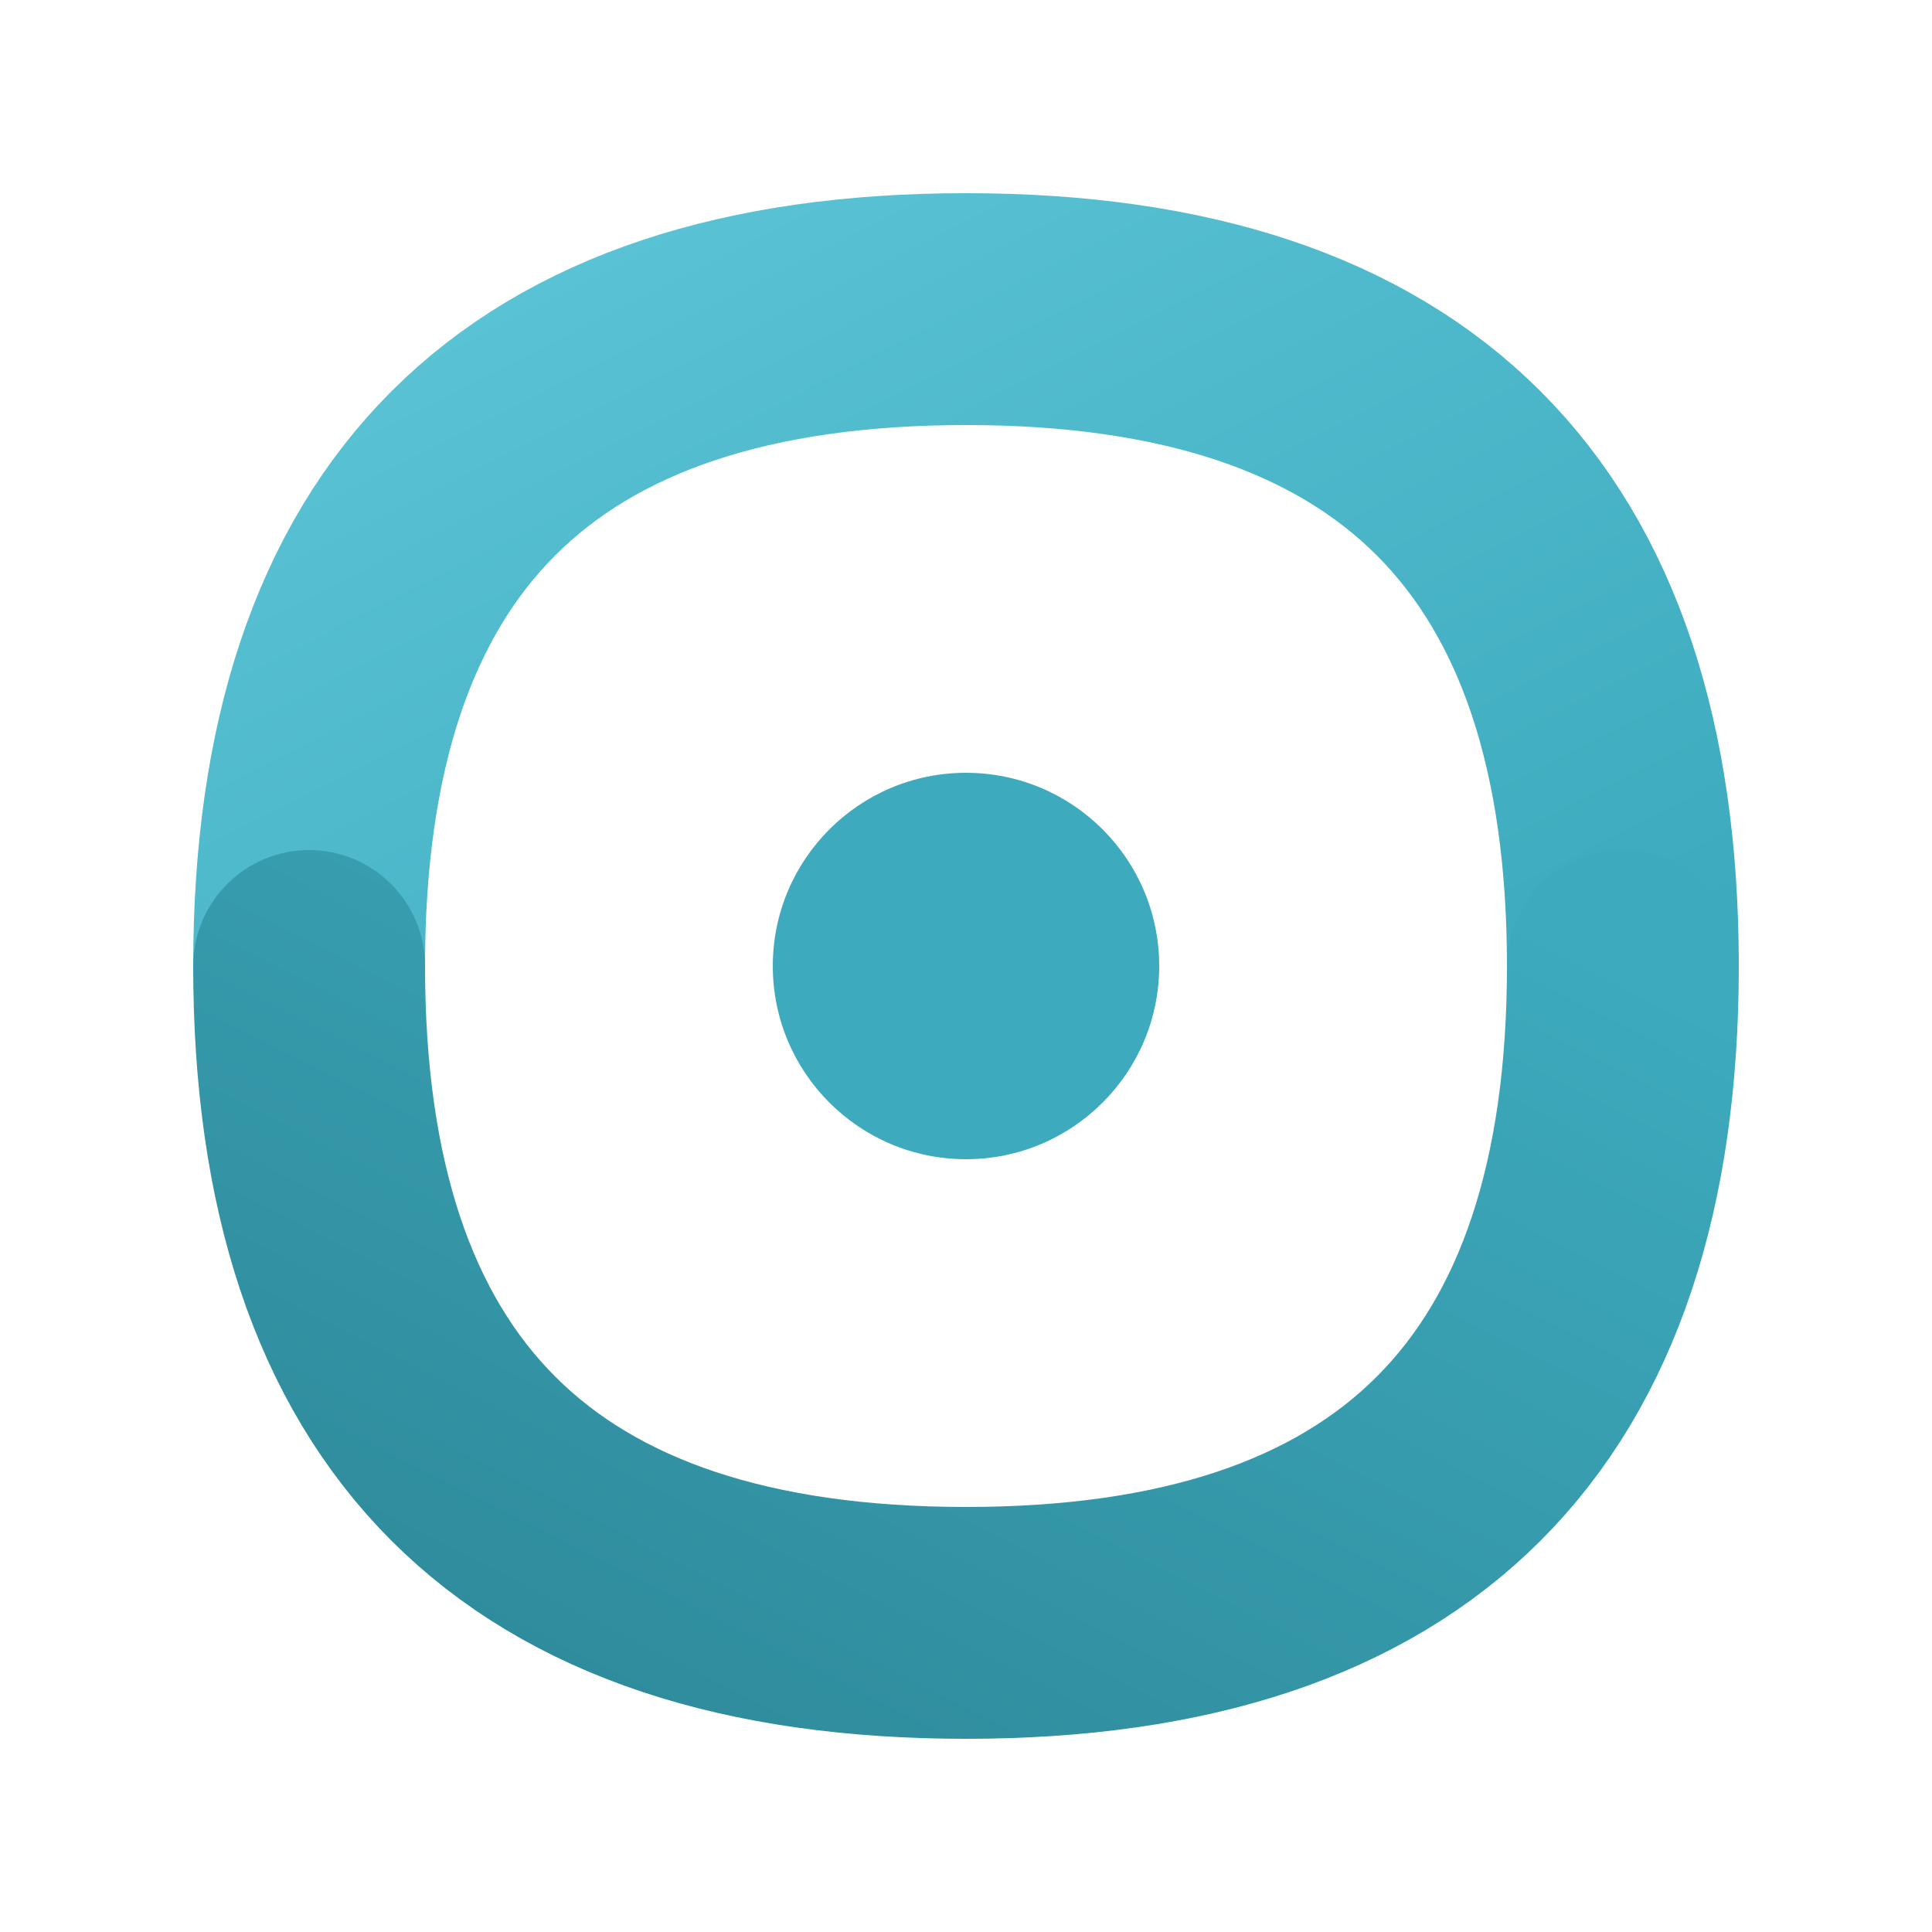
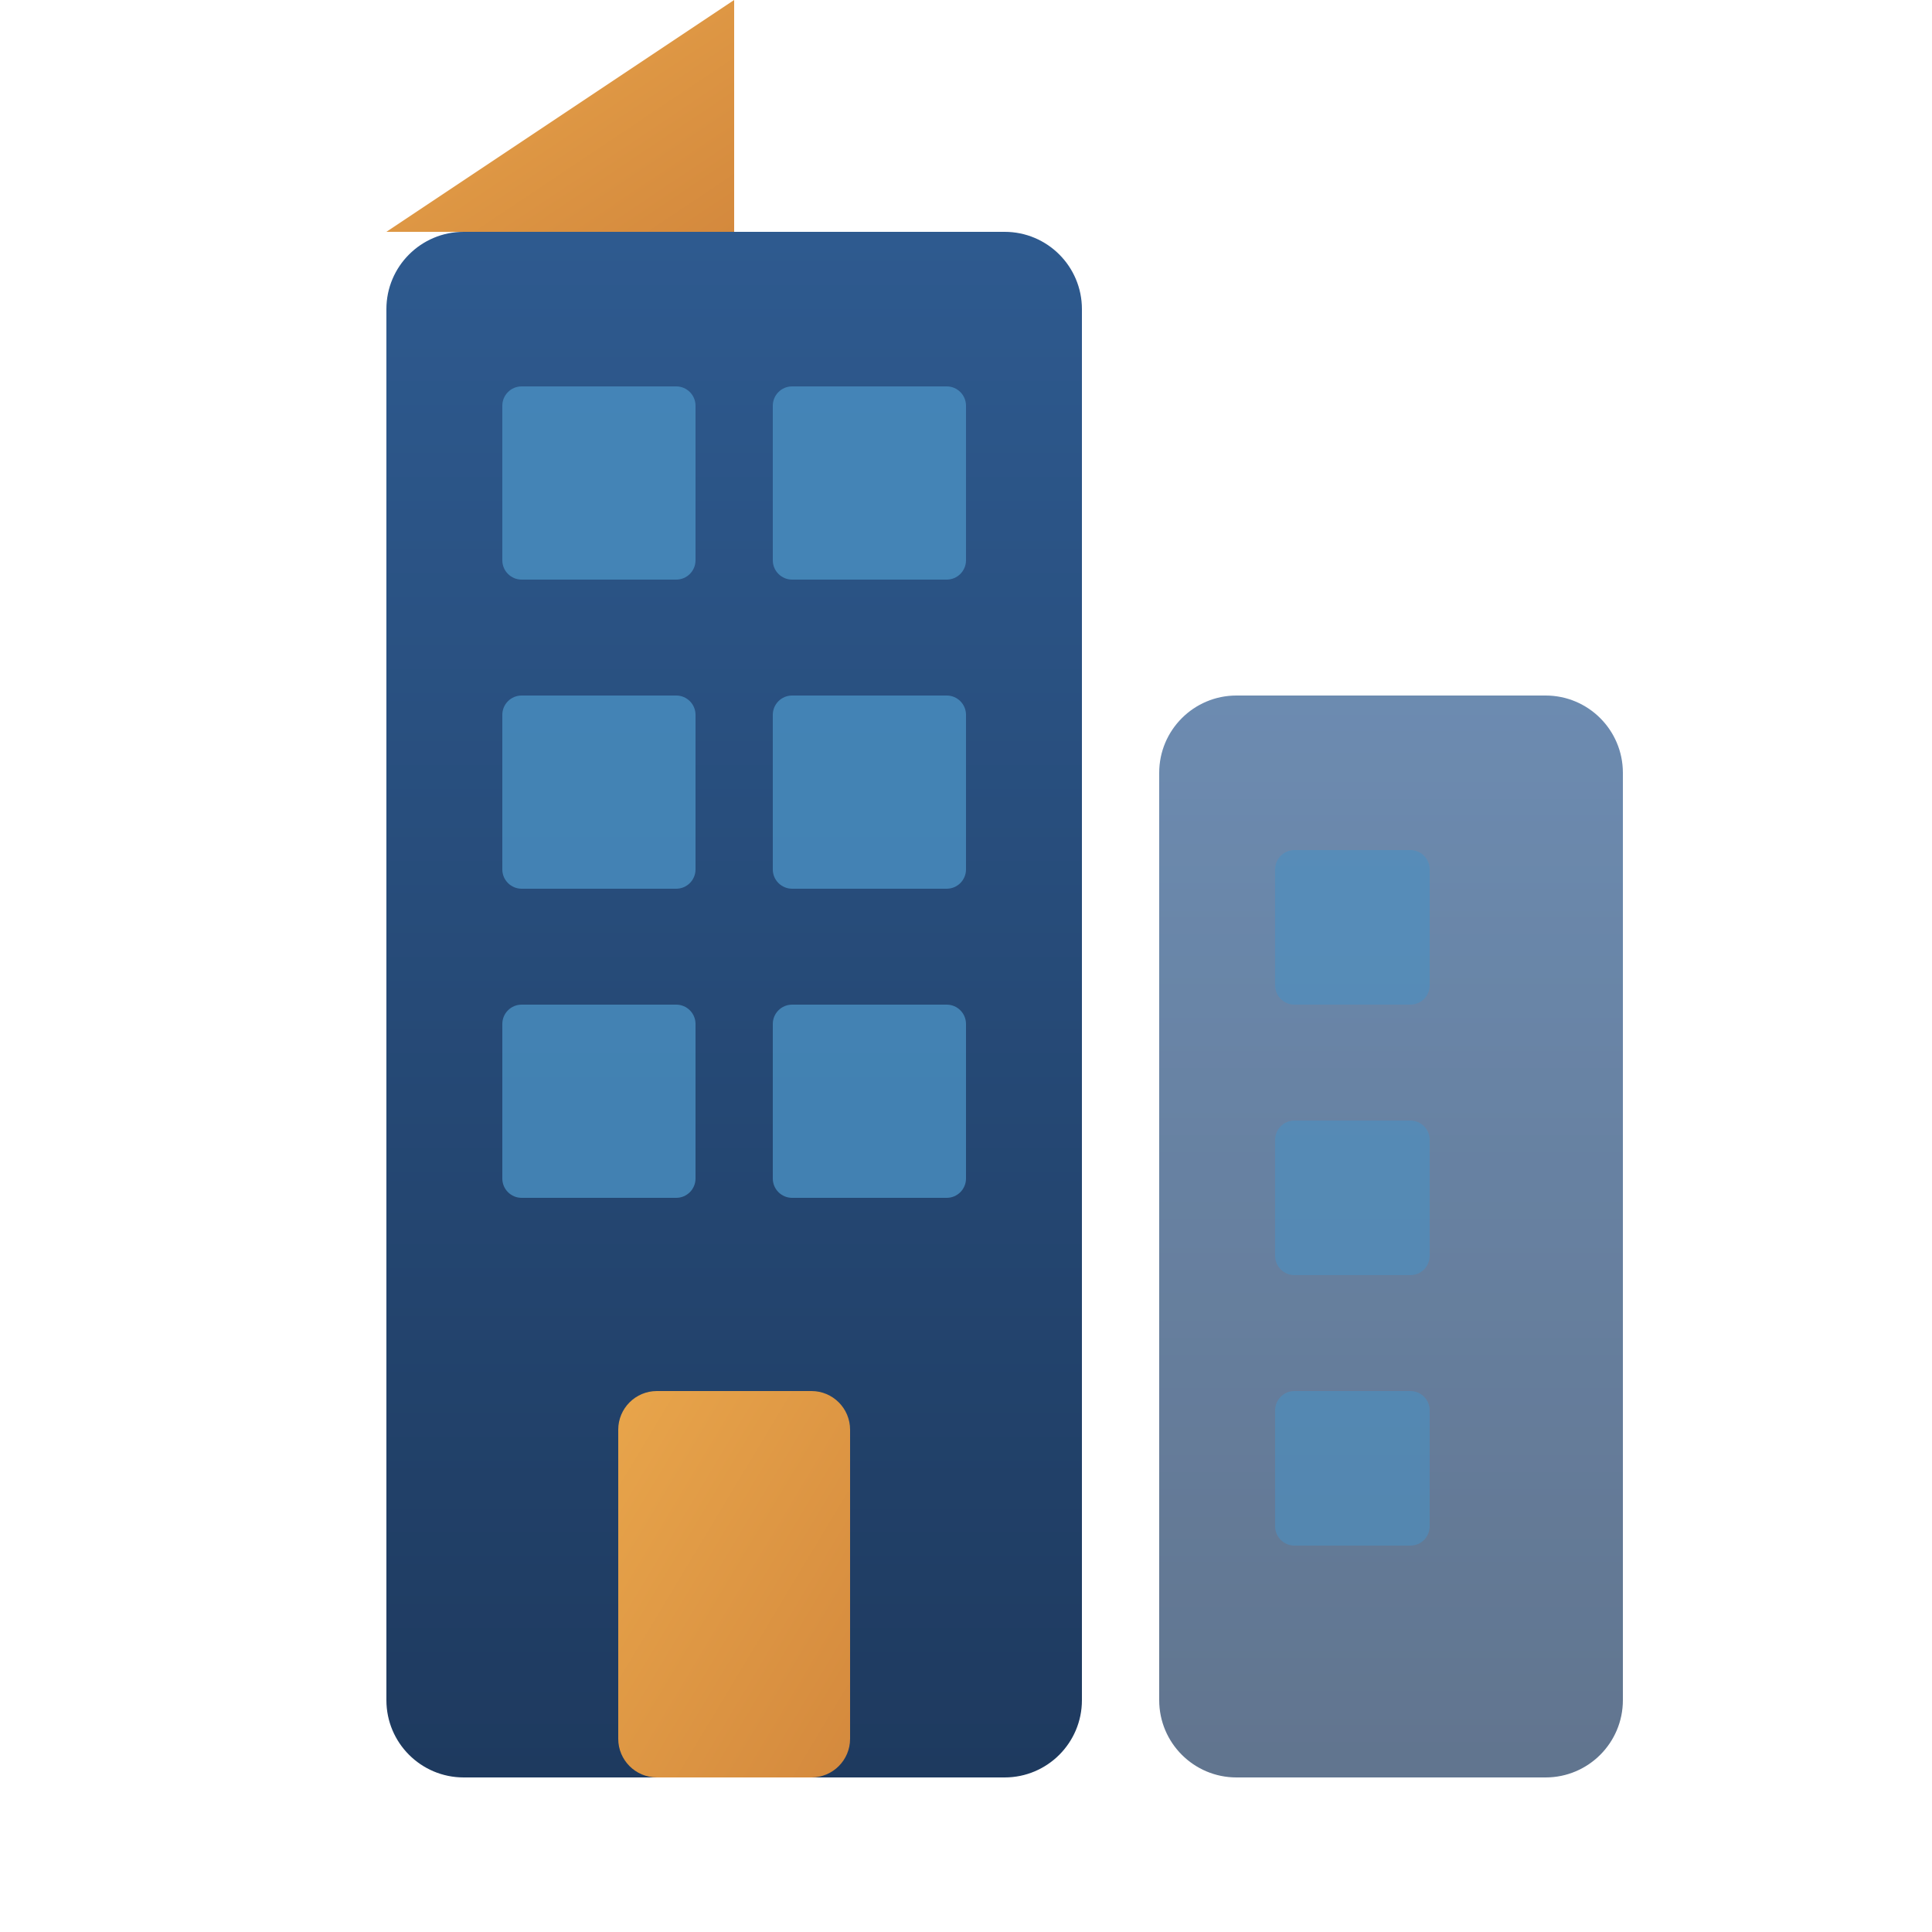
<svg xmlns="http://www.w3.org/2000/svg" viewBox="0 0 50 50" fill="none">
  <defs>
-     <linearGradient id="grad1" x1="0%" y1="0%" x2="100%" y2="100%">
-       <stop offset="0%" style="stop-color:#5BC4D6" />
-       <stop offset="100%" style="stop-color:#3DAABD" />
+     <linearGradient id="buildingGrad" x1="0%" y1="100%" x2="0%" y2="0%">
+       <stop offset="0%" style="stop-color:#1E3A5F" />
+       <stop offset="100%" style="stop-color:#2E5A8F" />
    </linearGradient>
-     <linearGradient id="grad2" x1="100%" y1="0%" x2="0%" y2="100%">
-       <stop offset="0%" style="stop-color:#3DAABD" />
-       <stop offset="100%" style="stop-color:#2E8A9A" />
+     <linearGradient id="accentGrad" x1="0%" y1="0%" x2="100%" y2="100%">
+       <stop offset="0%" style="stop-color:#E8A54B" />
+       <stop offset="100%" style="stop-color:#D4893D" />
    </linearGradient>
  </defs>
-   <path d="M8 25 Q8 8 25 8 Q42 8 42 25" stroke="url(#grad1)" stroke-width="6" stroke-linecap="round" fill="none" />
-   <path d="M8 25 Q8 42 25 42 Q42 42 42 25" stroke="url(#grad2)" stroke-width="6" stroke-linecap="round" fill="none" />
-   <circle cx="25" cy="25" r="5" fill="#3DAABD" />
+   <rect x="10" y="6" width="18" height="40" rx="2" fill="url(#buildingGrad)" />
+   <rect x="13" y="10" width="5" height="5" rx="0.5" fill="#4A90C2" opacity="0.8" />
+   <rect x="20" y="10" width="5" height="5" rx="0.5" fill="#4A90C2" opacity="0.8" />
+   <rect x="13" y="18" width="5" height="5" rx="0.5" fill="#4A90C2" opacity="0.8" />
+   <rect x="20" y="18" width="5" height="5" rx="0.5" fill="#4A90C2" opacity="0.8" />
+   <rect x="13" y="26" width="5" height="5" rx="0.5" fill="#4A90C2" opacity="0.8" />
+   <rect x="20" y="26" width="5" height="5" rx="0.5" fill="#4A90C2" opacity="0.8" />
+   <rect x="16" y="36" width="6" height="10" rx="1" fill="url(#accentGrad)" />
+   <rect x="30" y="18" width="12" height="28" rx="2" fill="url(#buildingGrad)" opacity="0.7" />
+   <rect x="33" y="22" width="4" height="4" rx="0.5" fill="#4A90C2" opacity="0.6" />
+   <rect x="33" y="29" width="4" height="4" rx="0.5" fill="#4A90C2" opacity="0.6" />
+   <rect x="33" y="36" width="4" height="4" rx="0.5" fill="#4A90C2" opacity="0.6" />
+   <polygon points="19,6 10,6 19,0" fill="url(#accentGrad)" />
</svg>
